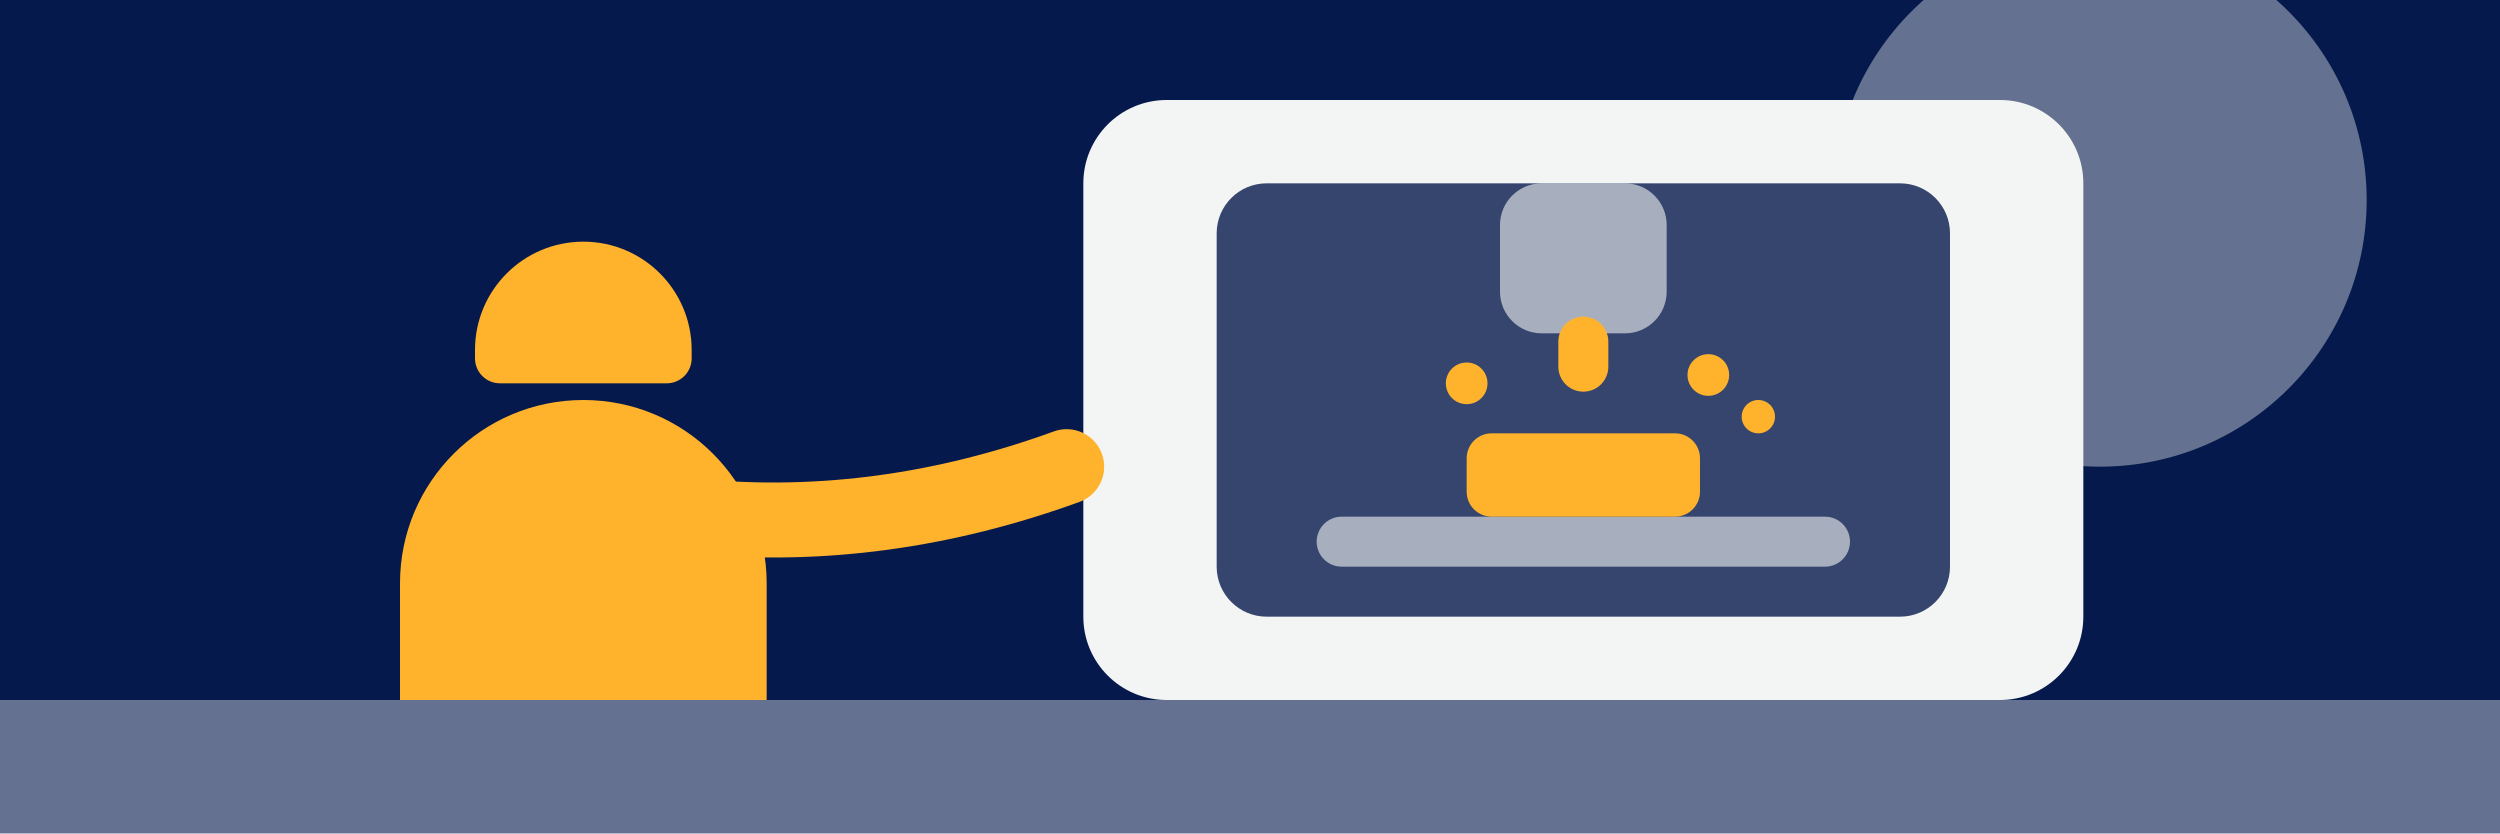
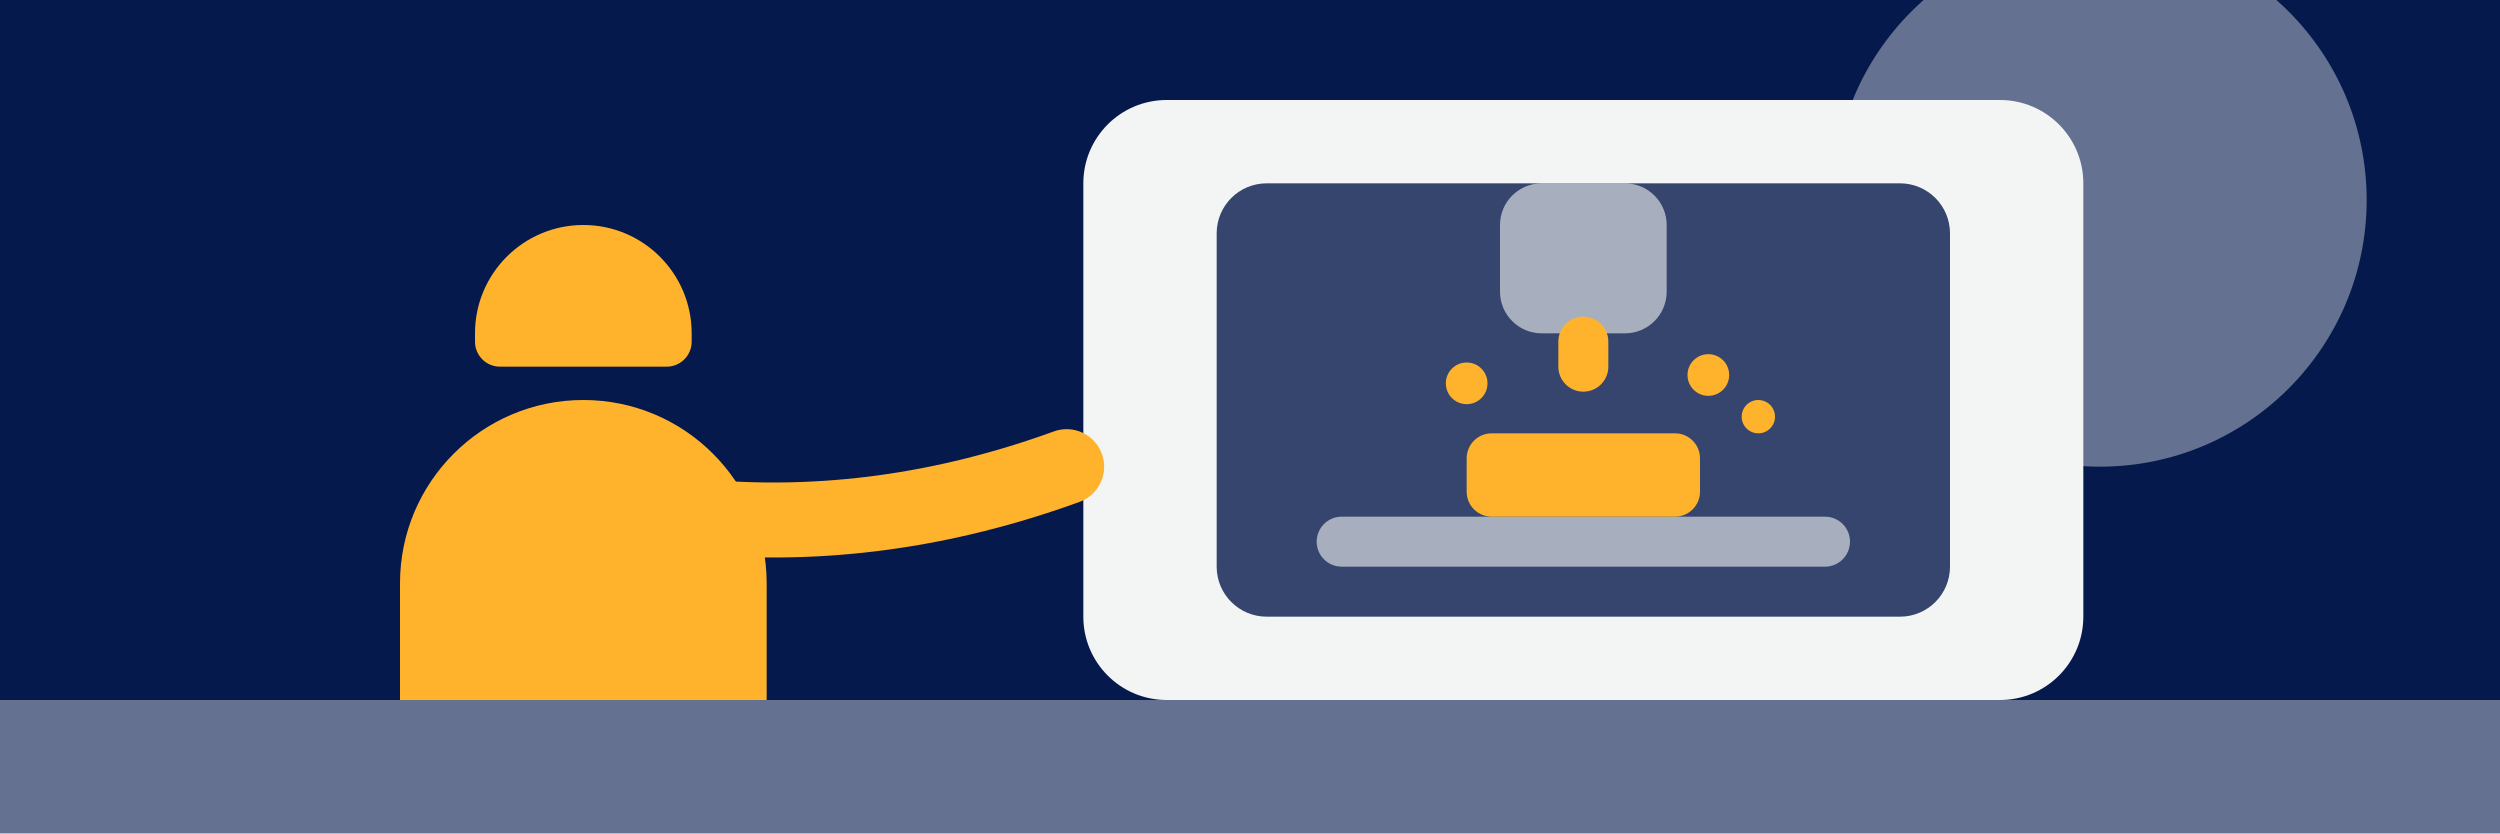
<svg xmlns="http://www.w3.org/2000/svg" viewBox="0 0 300 100" data-loop="3">
  <g data-part="scene">
    <rect x="0" y="0" width="300" height="100" fill="#05194C" />
    <circle cx="252" cy="24" r="32" fill="#F3F5F4" opacity="0.4" />
    <rect x="0" y="84" width="300" height="16" fill="#F3F5F4" opacity="0.4" />
  </g>
  <g data-part="machine">
    <rect x="130" y="12" width="120" height="72" rx="10" fill="#F3F5F4" />
    <rect x="146" y="22" width="88" height="52" rx="6" fill="#05194C" opacity="0.8" />
    <rect x="158" y="62" width="64" height="6" rx="3" fill="#F3F5F4" opacity="0.6" />
    <rect x="176" y="52" width="28" height="10" rx="3" fill="#FFB32C" />
  </g>
  <g data-part="figure">
    <path d="M48 84 V70 A22 22 0 0 1 92 70 V84 Z" fill="#FFB32C" />
-     <path d="M57 42 A13 13 0 0 1 83 42 V43 A3 3 0 0 1 80 46 H60 A3 3 0 0 1 57 43 Z" fill="#FFB32C" />
+     <path d="M57 40 A13 13 0 0 1 83 40 V41 A3 3 0 0 1 80 44 H60 A3 3 0 0 1 57 41 Z" fill="#FFB32C" />
  </g>
  <g data-part="arm">
    <path d="M84 62 Q106 64 128 56" fill="none" stroke="#FFB32C" stroke-width="9" stroke-linecap="round" stroke-linejoin="round" />
  </g>
  <g data-part="spindle" data-motion="bob" data-amp="5" data-origin="190 34">
    <rect x="180" y="22" width="20" height="18" rx="5" fill="#F3F5F4" opacity="0.6" />
    <rect x="187" y="38" width="6" height="9" rx="3" fill="#FFB32C" />
  </g>
-   <g data-part="chips" data-motion="blink" data-amp="0.8" data-origin="190 50" data-phase="0.5">
+   <g data-part="chips" data-motion="blink" data-amp="0.6" data-origin="190 50" data-phase="0.5">
    <circle cx="176" cy="46" r="2.5" fill="#FFB32C" />
    <circle cx="205" cy="45" r="2.5" fill="#FFB32C" />
    <circle cx="211" cy="50" r="2" fill="#FFB32C" />
  </g>
</svg>
